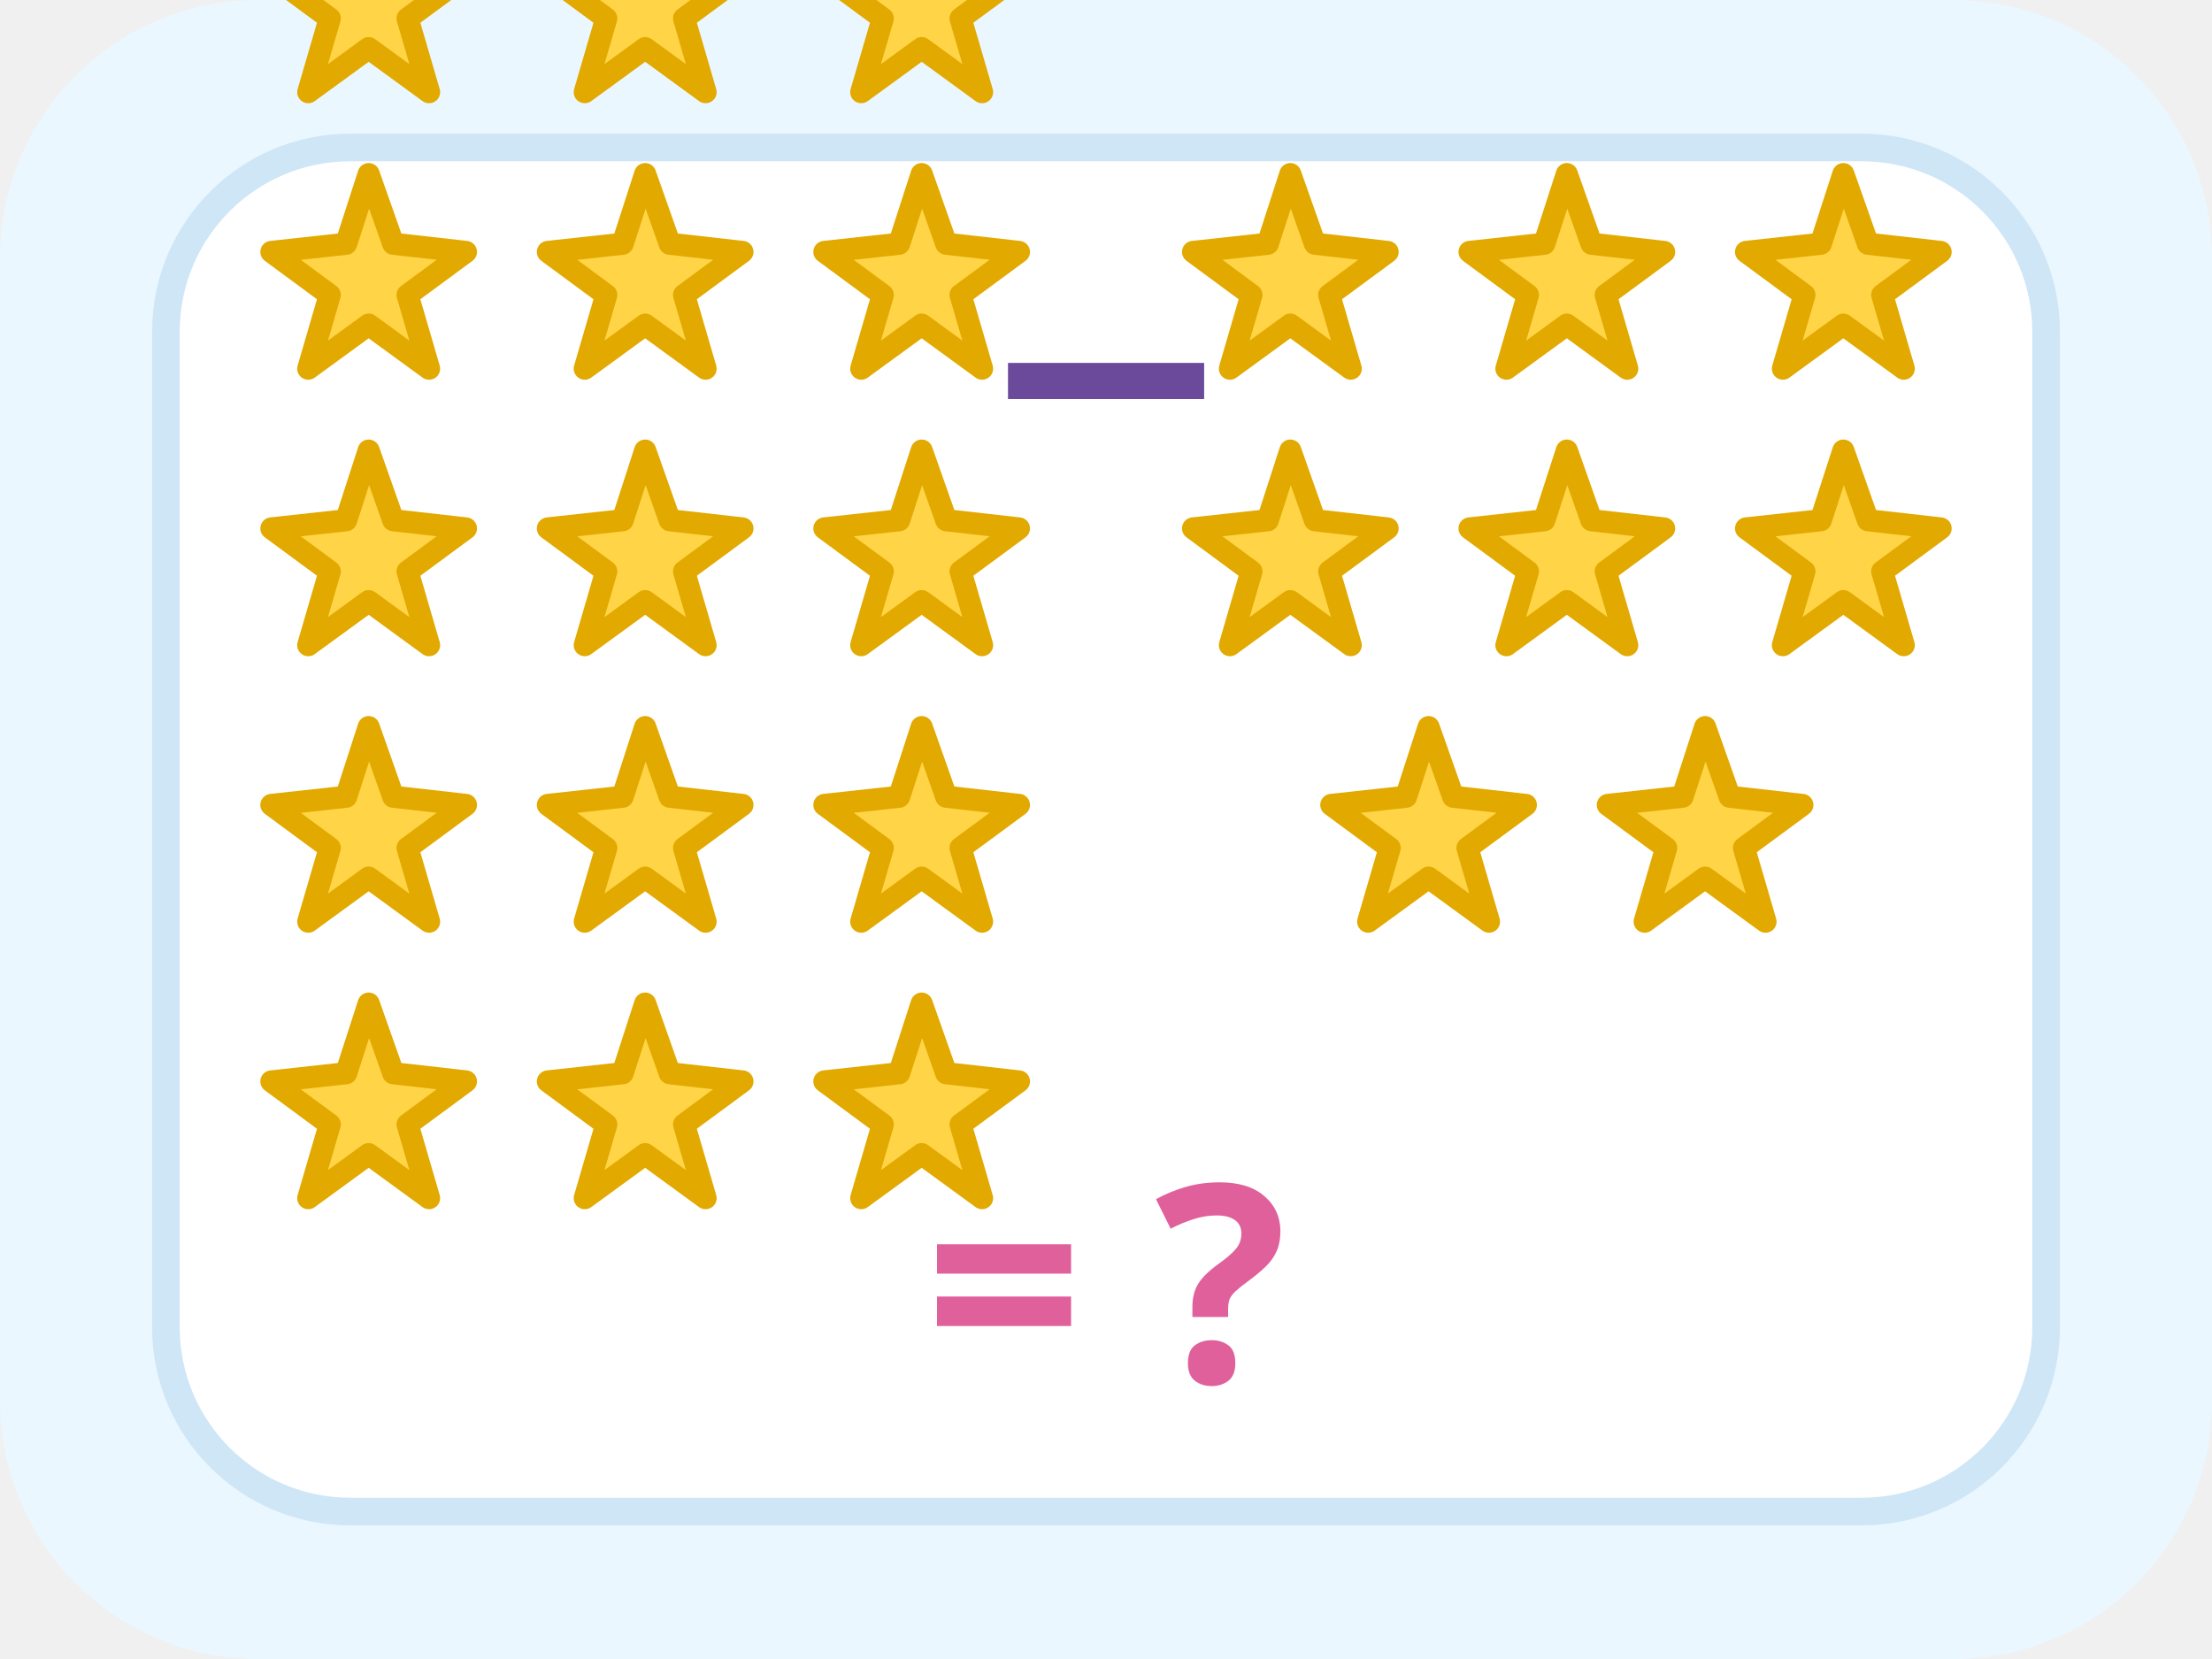
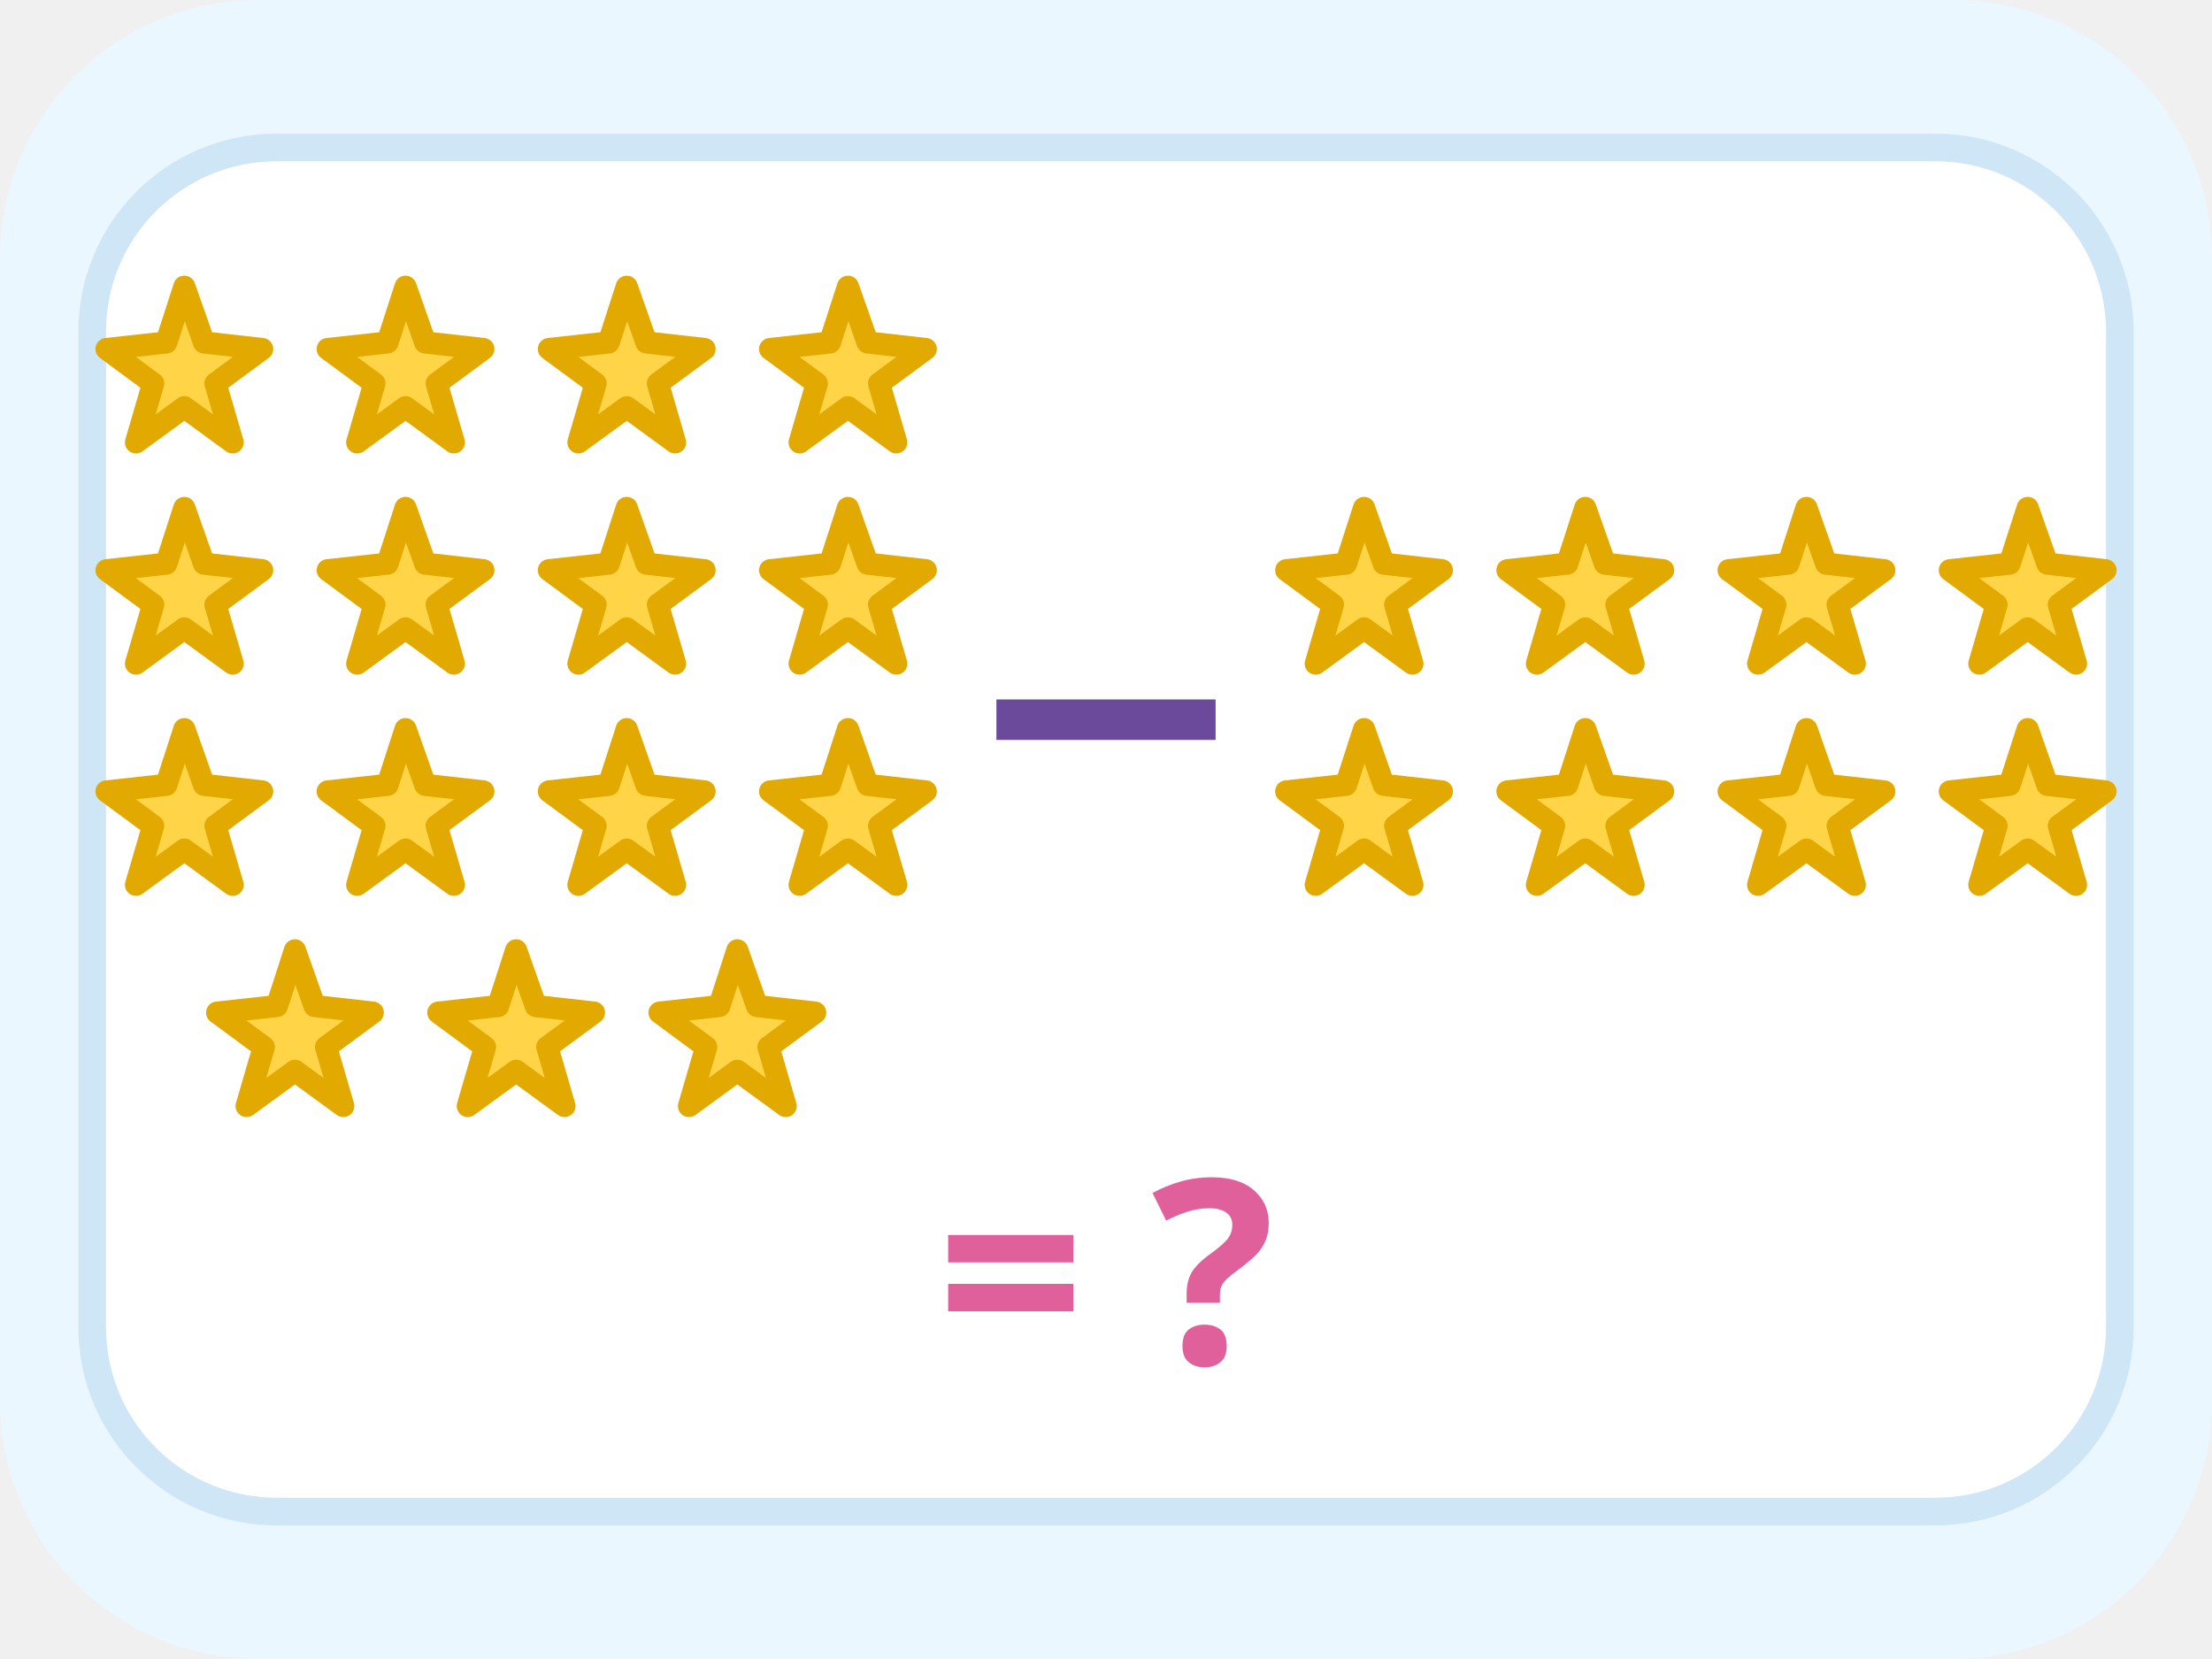
<svg xmlns="http://www.w3.org/2000/svg" viewBox="0 0 240 180" role="img" aria-label="15 − 8 等于几">
  <rect width="240" height="180" rx="28" fill="#eaf7ff" />
-   <rect x="18" y="16" width="204" height="148" rx="20" fill="#fff" stroke="#cfe6f7" stroke-width="3" />
-   <path d="M0 -1 L0.24 -0.32 L0.95 -0.24 L0.38 0.18 L0.59 0.9 L0 0.47 L-0.59 0.9 L-0.38 0.18 L-0.95 -0.24 L-0.22 -0.32 Z" transform="translate(40.0 0.0) scale(11.11)" fill="#ffd447" stroke="#e2a900" stroke-width="0.216" stroke-linejoin="round" />
-   <path d="M0 -1 L0.24 -0.32 L0.95 -0.24 L0.38 0.18 L0.59 0.9 L0 0.47 L-0.59 0.9 L-0.38 0.18 L-0.95 -0.24 L-0.22 -0.32 Z" transform="translate(70.0 0.0) scale(11.11)" fill="#ffd447" stroke="#e2a900" stroke-width="0.216" stroke-linejoin="round" />
-   <path d="M0 -1 L0.24 -0.32 L0.95 -0.24 L0.38 0.18 L0.59 0.9 L0 0.47 L-0.59 0.9 L-0.38 0.18 L-0.95 -0.24 L-0.22 -0.32 Z" transform="translate(100.0 0.0) scale(11.11)" fill="#ffd447" stroke="#e2a900" stroke-width="0.216" stroke-linejoin="round" />
-   <path d="M0 -1 L0.24 -0.32 L0.95 -0.24 L0.38 0.18 L0.59 0.9 L0 0.47 L-0.59 0.9 L-0.38 0.18 L-0.95 -0.24 L-0.22 -0.32 Z" transform="translate(40.0 30.0) scale(11.11)" fill="#ffd447" stroke="#e2a900" stroke-width="0.216" stroke-linejoin="round" />
-   <path d="M0 -1 L0.24 -0.32 L0.95 -0.24 L0.38 0.18 L0.59 0.9 L0 0.47 L-0.59 0.9 L-0.38 0.18 L-0.95 -0.24 L-0.22 -0.32 Z" transform="translate(70.0 30.0) scale(11.11)" fill="#ffd447" stroke="#e2a900" stroke-width="0.216" stroke-linejoin="round" />
-   <path d="M0 -1 L0.24 -0.32 L0.95 -0.24 L0.38 0.18 L0.59 0.9 L0 0.47 L-0.59 0.9 L-0.38 0.18 L-0.95 -0.24 L-0.22 -0.32 Z" transform="translate(100.0 30.0) scale(11.11)" fill="#ffd447" stroke="#e2a900" stroke-width="0.216" stroke-linejoin="round" />
-   <path d="M0 -1 L0.24 -0.32 L0.95 -0.24 L0.38 0.18 L0.59 0.9 L0 0.47 L-0.59 0.9 L-0.38 0.18 L-0.95 -0.24 L-0.22 -0.32 Z" transform="translate(40.0 60.0) scale(11.11)" fill="#ffd447" stroke="#e2a900" stroke-width="0.216" stroke-linejoin="round" />
-   <path d="M0 -1 L0.24 -0.32 L0.95 -0.24 L0.38 0.18 L0.59 0.9 L0 0.47 L-0.59 0.9 L-0.38 0.18 L-0.95 -0.24 L-0.22 -0.32 Z" transform="translate(70.0 60.0) scale(11.11)" fill="#ffd447" stroke="#e2a900" stroke-width="0.216" stroke-linejoin="round" />
-   <path d="M0 -1 L0.24 -0.32 L0.95 -0.24 L0.38 0.18 L0.59 0.9 L0 0.47 L-0.59 0.9 L-0.38 0.18 L-0.95 -0.24 L-0.22 -0.32 Z" transform="translate(100.0 60.0) scale(11.11)" fill="#ffd447" stroke="#e2a900" stroke-width="0.216" stroke-linejoin="round" />
-   <path d="M0 -1 L0.24 -0.32 L0.95 -0.24 L0.38 0.18 L0.59 0.9 L0 0.47 L-0.59 0.9 L-0.38 0.18 L-0.95 -0.24 L-0.22 -0.32 Z" transform="translate(40.0 90.0) scale(11.11)" fill="#ffd447" stroke="#e2a900" stroke-width="0.216" stroke-linejoin="round" />
-   <path d="M0 -1 L0.24 -0.32 L0.95 -0.24 L0.38 0.18 L0.59 0.9 L0 0.47 L-0.59 0.9 L-0.38 0.18 L-0.95 -0.24 L-0.22 -0.32 Z" transform="translate(70.0 90.0) scale(11.11)" fill="#ffd447" stroke="#e2a900" stroke-width="0.216" stroke-linejoin="round" />
-   <path d="M0 -1 L0.24 -0.32 L0.95 -0.24 L0.38 0.18 L0.59 0.9 L0 0.47 L-0.59 0.9 L-0.38 0.18 L-0.95 -0.24 L-0.22 -0.32 Z" transform="translate(100.0 90.0) scale(11.11)" fill="#ffd447" stroke="#e2a900" stroke-width="0.216" stroke-linejoin="round" />
-   <path d="M0 -1 L0.24 -0.32 L0.95 -0.24 L0.38 0.18 L0.59 0.9 L0 0.47 L-0.59 0.9 L-0.38 0.18 L-0.95 -0.24 L-0.22 -0.32 Z" transform="translate(40.0 120.0) scale(11.11)" fill="#ffd447" stroke="#e2a900" stroke-width="0.216" stroke-linejoin="round" />
-   <path d="M0 -1 L0.24 -0.32 L0.95 -0.24 L0.38 0.18 L0.59 0.9 L0 0.47 L-0.59 0.9 L-0.38 0.18 L-0.95 -0.24 L-0.22 -0.32 Z" transform="translate(70.0 120.0) scale(11.11)" fill="#ffd447" stroke="#e2a900" stroke-width="0.216" stroke-linejoin="round" />
-   <path d="M0 -1 L0.24 -0.32 L0.95 -0.24 L0.38 0.18 L0.59 0.9 L0 0.47 L-0.59 0.9 L-0.38 0.18 L-0.95 -0.24 L-0.22 -0.32 Z" transform="translate(100.0 120.0) scale(11.11)" fill="#ffd447" stroke="#e2a900" stroke-width="0.216" stroke-linejoin="round" />
-   <path d="M0 -1 L0.24 -0.32 L0.95 -0.24 L0.38 0.18 L0.59 0.9 L0 0.47 L-0.59 0.9 L-0.38 0.18 L-0.95 -0.24 L-0.22 -0.32 Z" transform="translate(140.0 30.0) scale(11.11)" fill="#ffd447" stroke="#e2a900" stroke-width="0.216" stroke-linejoin="round" />
-   <path d="M0 -1 L0.24 -0.32 L0.95 -0.24 L0.38 0.18 L0.59 0.9 L0 0.47 L-0.59 0.9 L-0.38 0.18 L-0.95 -0.24 L-0.22 -0.32 Z" transform="translate(170.0 30.0) scale(11.11)" fill="#ffd447" stroke="#e2a900" stroke-width="0.216" stroke-linejoin="round" />
-   <path d="M0 -1 L0.24 -0.32 L0.95 -0.24 L0.38 0.18 L0.59 0.9 L0 0.47 L-0.59 0.9 L-0.38 0.18 L-0.95 -0.24 L-0.22 -0.32 Z" transform="translate(200.0 30.0) scale(11.11)" fill="#ffd447" stroke="#e2a900" stroke-width="0.216" stroke-linejoin="round" />
-   <path d="M0 -1 L0.24 -0.32 L0.95 -0.24 L0.38 0.18 L0.59 0.9 L0 0.47 L-0.59 0.9 L-0.38 0.18 L-0.95 -0.24 L-0.22 -0.32 Z" transform="translate(140.0 60.0) scale(11.11)" fill="#ffd447" stroke="#e2a900" stroke-width="0.216" stroke-linejoin="round" />
-   <path d="M0 -1 L0.24 -0.32 L0.95 -0.24 L0.38 0.18 L0.59 0.9 L0 0.47 L-0.59 0.9 L-0.38 0.18 L-0.95 -0.24 L-0.22 -0.32 Z" transform="translate(170.0 60.0) scale(11.11)" fill="#ffd447" stroke="#e2a900" stroke-width="0.216" stroke-linejoin="round" />
-   <path d="M0 -1 L0.24 -0.32 L0.95 -0.24 L0.38 0.18 L0.59 0.9 L0 0.47 L-0.59 0.9 L-0.38 0.18 L-0.95 -0.24 L-0.22 -0.32 Z" transform="translate(200.0 60.0) scale(11.11)" fill="#ffd447" stroke="#e2a900" stroke-width="0.216" stroke-linejoin="round" />
-   <path d="M0 -1 L0.24 -0.32 L0.95 -0.24 L0.38 0.18 L0.59 0.9 L0 0.47 L-0.59 0.9 L-0.38 0.18 L-0.95 -0.24 L-0.22 -0.32 Z" transform="translate(155.0 90.0) scale(11.11)" fill="#ffd447" stroke="#e2a900" stroke-width="0.216" stroke-linejoin="round" />
-   <path d="M0 -1 L0.24 -0.32 L0.95 -0.24 L0.38 0.18 L0.59 0.9 L0 0.47 L-0.59 0.9 L-0.38 0.18 L-0.95 -0.24 L-0.22 -0.32 Z" transform="translate(185.0 90.0) scale(11.11)" fill="#ffd447" stroke="#e2a900" stroke-width="0.216" stroke-linejoin="round" />
-   <text x="120" y="52" text-anchor="middle" font-family="Nunito, sans-serif" font-size="34" font-weight="900" fill="#6b4a9c">−</text>
-   <text x="120" y="150" text-anchor="middle" font-family="Nunito, sans-serif" font-size="30" font-weight="900" fill="#e0609c">= ?</text>
+   <rect x="10" y="16" width="220" height="148" rx="20" fill="#fff" stroke="#cfe6f7" stroke-width="3" />
+   <path d="M0 -1 L0.24 -0.32 L0.95 -0.24 L0.38 0.18 L0.59 0.9 L0 0.47 L-0.59 0.9 L-0.38 0.18 L-0.95 -0.24 L-0.22 -0.32 Z" transform="translate(20.0 40.0) scale(8.89)" fill="#ffd447" stroke="#e2a900" stroke-width="0.270" stroke-linejoin="round" />
+   <path d="M0 -1 L0.24 -0.32 L0.95 -0.24 L0.38 0.18 L0.59 0.9 L0 0.47 L-0.59 0.9 L-0.38 0.18 L-0.95 -0.24 L-0.22 -0.32 Z" transform="translate(44.0 40.0) scale(8.89)" fill="#ffd447" stroke="#e2a900" stroke-width="0.270" stroke-linejoin="round" />
+   <path d="M0 -1 L0.24 -0.32 L0.95 -0.24 L0.38 0.18 L0.59 0.9 L0 0.47 L-0.59 0.9 L-0.38 0.18 L-0.95 -0.24 L-0.22 -0.32 Z" transform="translate(68.0 40.0) scale(8.89)" fill="#ffd447" stroke="#e2a900" stroke-width="0.270" stroke-linejoin="round" />
+   <path d="M0 -1 L0.24 -0.32 L0.95 -0.24 L0.38 0.18 L0.59 0.9 L0 0.47 L-0.59 0.9 L-0.38 0.18 L-0.95 -0.24 L-0.22 -0.32 Z" transform="translate(92.0 40.0) scale(8.89)" fill="#ffd447" stroke="#e2a900" stroke-width="0.270" stroke-linejoin="round" />
+   <path d="M0 -1 L0.24 -0.32 L0.95 -0.24 L0.38 0.18 L0.59 0.9 L0 0.47 L-0.59 0.9 L-0.38 0.18 L-0.95 -0.24 L-0.22 -0.32 Z" transform="translate(20.0 64.0) scale(8.89)" fill="#ffd447" stroke="#e2a900" stroke-width="0.270" stroke-linejoin="round" />
+   <path d="M0 -1 L0.24 -0.32 L0.95 -0.24 L0.38 0.18 L0.59 0.9 L0 0.47 L-0.59 0.9 L-0.38 0.18 L-0.95 -0.24 L-0.22 -0.32 Z" transform="translate(44.0 64.0) scale(8.89)" fill="#ffd447" stroke="#e2a900" stroke-width="0.270" stroke-linejoin="round" />
+   <path d="M0 -1 L0.24 -0.32 L0.95 -0.24 L0.38 0.18 L0.59 0.9 L0 0.47 L-0.59 0.9 L-0.38 0.18 L-0.95 -0.24 L-0.22 -0.32 Z" transform="translate(68.0 64.0) scale(8.89)" fill="#ffd447" stroke="#e2a900" stroke-width="0.270" stroke-linejoin="round" />
+   <path d="M0 -1 L0.24 -0.32 L0.95 -0.24 L0.38 0.18 L0.59 0.9 L0 0.47 L-0.59 0.9 L-0.38 0.18 L-0.95 -0.24 L-0.22 -0.32 Z" transform="translate(92.0 64.0) scale(8.89)" fill="#ffd447" stroke="#e2a900" stroke-width="0.270" stroke-linejoin="round" />
+   <path d="M0 -1 L0.24 -0.32 L0.95 -0.24 L0.38 0.18 L0.59 0.9 L0 0.47 L-0.59 0.9 L-0.38 0.18 L-0.95 -0.24 L-0.22 -0.32 Z" transform="translate(20.0 88.0) scale(8.89)" fill="#ffd447" stroke="#e2a900" stroke-width="0.270" stroke-linejoin="round" />
+   <path d="M0 -1 L0.24 -0.32 L0.95 -0.24 L0.38 0.18 L0.59 0.9 L0 0.47 L-0.59 0.9 L-0.38 0.18 L-0.95 -0.24 L-0.22 -0.32 Z" transform="translate(44.0 88.0) scale(8.89)" fill="#ffd447" stroke="#e2a900" stroke-width="0.270" stroke-linejoin="round" />
+   <path d="M0 -1 L0.24 -0.32 L0.95 -0.24 L0.38 0.18 L0.59 0.9 L0 0.47 L-0.59 0.9 L-0.38 0.18 L-0.95 -0.24 L-0.22 -0.32 Z" transform="translate(68.0 88.0) scale(8.89)" fill="#ffd447" stroke="#e2a900" stroke-width="0.270" stroke-linejoin="round" />
+   <path d="M0 -1 L0.24 -0.32 L0.95 -0.24 L0.38 0.18 L0.59 0.9 L0 0.47 L-0.59 0.9 L-0.38 0.18 L-0.95 -0.24 L-0.22 -0.32 Z" transform="translate(92.0 88.0) scale(8.89)" fill="#ffd447" stroke="#e2a900" stroke-width="0.270" stroke-linejoin="round" />
+   <path d="M0 -1 L0.24 -0.32 L0.95 -0.24 L0.38 0.18 L0.59 0.9 L0 0.47 L-0.59 0.9 L-0.38 0.18 L-0.95 -0.24 L-0.22 -0.32 Z" transform="translate(32.0 112.0) scale(8.89)" fill="#ffd447" stroke="#e2a900" stroke-width="0.270" stroke-linejoin="round" />
+   <path d="M0 -1 L0.24 -0.32 L0.95 -0.24 L0.38 0.18 L0.59 0.9 L0 0.47 L-0.59 0.9 L-0.38 0.18 L-0.95 -0.24 L-0.22 -0.32 Z" transform="translate(56.0 112.0) scale(8.89)" fill="#ffd447" stroke="#e2a900" stroke-width="0.270" stroke-linejoin="round" />
+   <path d="M0 -1 L0.24 -0.32 L0.95 -0.24 L0.38 0.18 L0.59 0.9 L0 0.47 L-0.59 0.9 L-0.38 0.18 L-0.95 -0.24 L-0.22 -0.32 Z" transform="translate(80.0 112.0) scale(8.89)" fill="#ffd447" stroke="#e2a900" stroke-width="0.270" stroke-linejoin="round" />
+   <path d="M0 -1 L0.24 -0.32 L0.95 -0.24 L0.38 0.18 L0.59 0.9 L0 0.47 L-0.59 0.9 L-0.38 0.18 L-0.95 -0.24 L-0.22 -0.32 Z" transform="translate(148.0 64.0) scale(8.89)" fill="#ffd447" stroke="#e2a900" stroke-width="0.270" stroke-linejoin="round" />
+   <path d="M0 -1 L0.24 -0.32 L0.95 -0.24 L0.38 0.18 L0.59 0.9 L0 0.47 L-0.59 0.9 L-0.38 0.18 L-0.95 -0.24 L-0.22 -0.32 Z" transform="translate(172.0 64.0) scale(8.89)" fill="#ffd447" stroke="#e2a900" stroke-width="0.270" stroke-linejoin="round" />
+   <path d="M0 -1 L0.24 -0.32 L0.95 -0.24 L0.38 0.18 L0.59 0.9 L0 0.47 L-0.59 0.9 L-0.38 0.18 L-0.95 -0.24 L-0.22 -0.32 Z" transform="translate(196.0 64.0) scale(8.89)" fill="#ffd447" stroke="#e2a900" stroke-width="0.270" stroke-linejoin="round" />
+   <path d="M0 -1 L0.24 -0.32 L0.95 -0.24 L0.38 0.18 L0.59 0.9 L0 0.47 L-0.59 0.9 L-0.38 0.18 L-0.95 -0.24 L-0.22 -0.32 Z" transform="translate(220.0 64.0) scale(8.89)" fill="#ffd447" stroke="#e2a900" stroke-width="0.270" stroke-linejoin="round" />
+   <path d="M0 -1 L0.24 -0.32 L0.95 -0.24 L0.38 0.18 L0.59 0.9 L0 0.47 L-0.59 0.9 L-0.38 0.18 L-0.95 -0.24 L-0.22 -0.32 Z" transform="translate(148.0 88.0) scale(8.89)" fill="#ffd447" stroke="#e2a900" stroke-width="0.270" stroke-linejoin="round" />
+   <path d="M0 -1 L0.24 -0.32 L0.95 -0.24 L0.38 0.18 L0.59 0.9 L0 0.47 L-0.59 0.9 L-0.38 0.18 L-0.95 -0.24 L-0.22 -0.32 Z" transform="translate(172.0 88.0) scale(8.89)" fill="#ffd447" stroke="#e2a900" stroke-width="0.270" stroke-linejoin="round" />
+   <path d="M0 -1 L0.24 -0.32 L0.95 -0.24 L0.38 0.18 L0.59 0.9 L0 0.47 L-0.59 0.9 L-0.38 0.18 L-0.95 -0.24 L-0.22 -0.32 Z" transform="translate(196.0 88.0) scale(8.89)" fill="#ffd447" stroke="#e2a900" stroke-width="0.270" stroke-linejoin="round" />
+   <path d="M0 -1 L0.24 -0.32 L0.95 -0.24 L0.38 0.18 L0.59 0.9 L0 0.47 L-0.59 0.9 L-0.38 0.18 L-0.95 -0.24 L-0.22 -0.32 Z" transform="translate(220.0 88.0) scale(8.89)" fill="#ffd447" stroke="#e2a900" stroke-width="0.270" stroke-linejoin="round" />
+   <text x="120" y="90" text-anchor="middle" font-family="Nunito, sans-serif" font-size="38" font-weight="900" fill="#6b4a9c">−</text>
+   <text x="120" y="148" text-anchor="middle" font-family="Nunito, sans-serif" font-size="28" font-weight="900" fill="#e0609c">= ?</text>
</svg>
